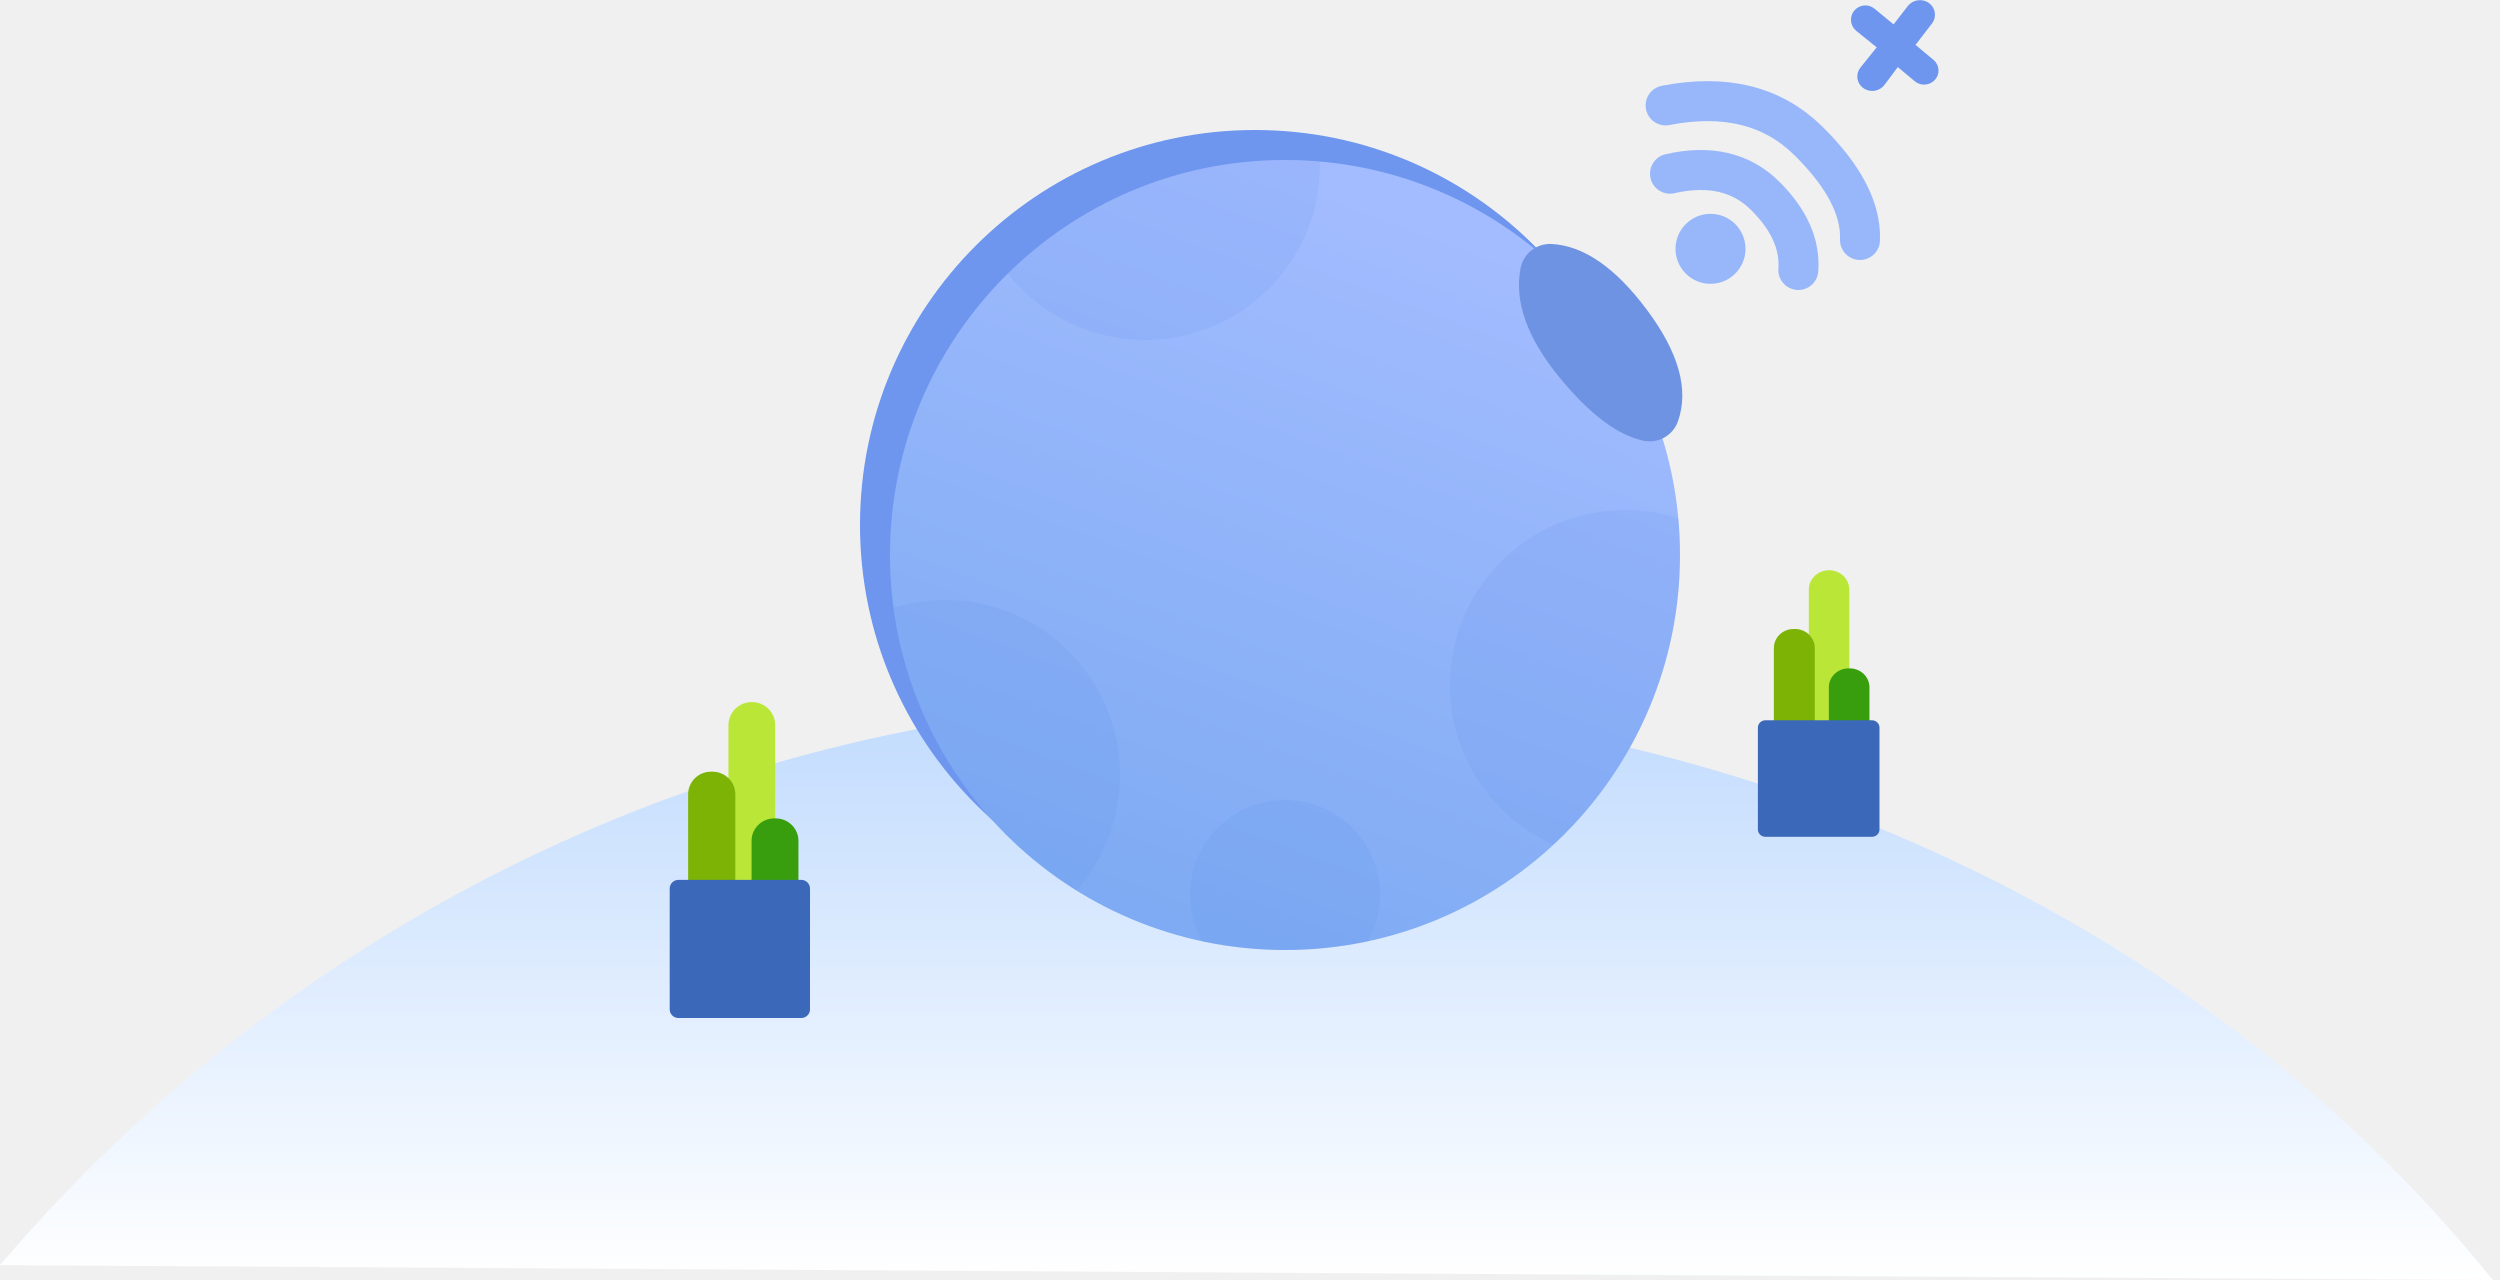
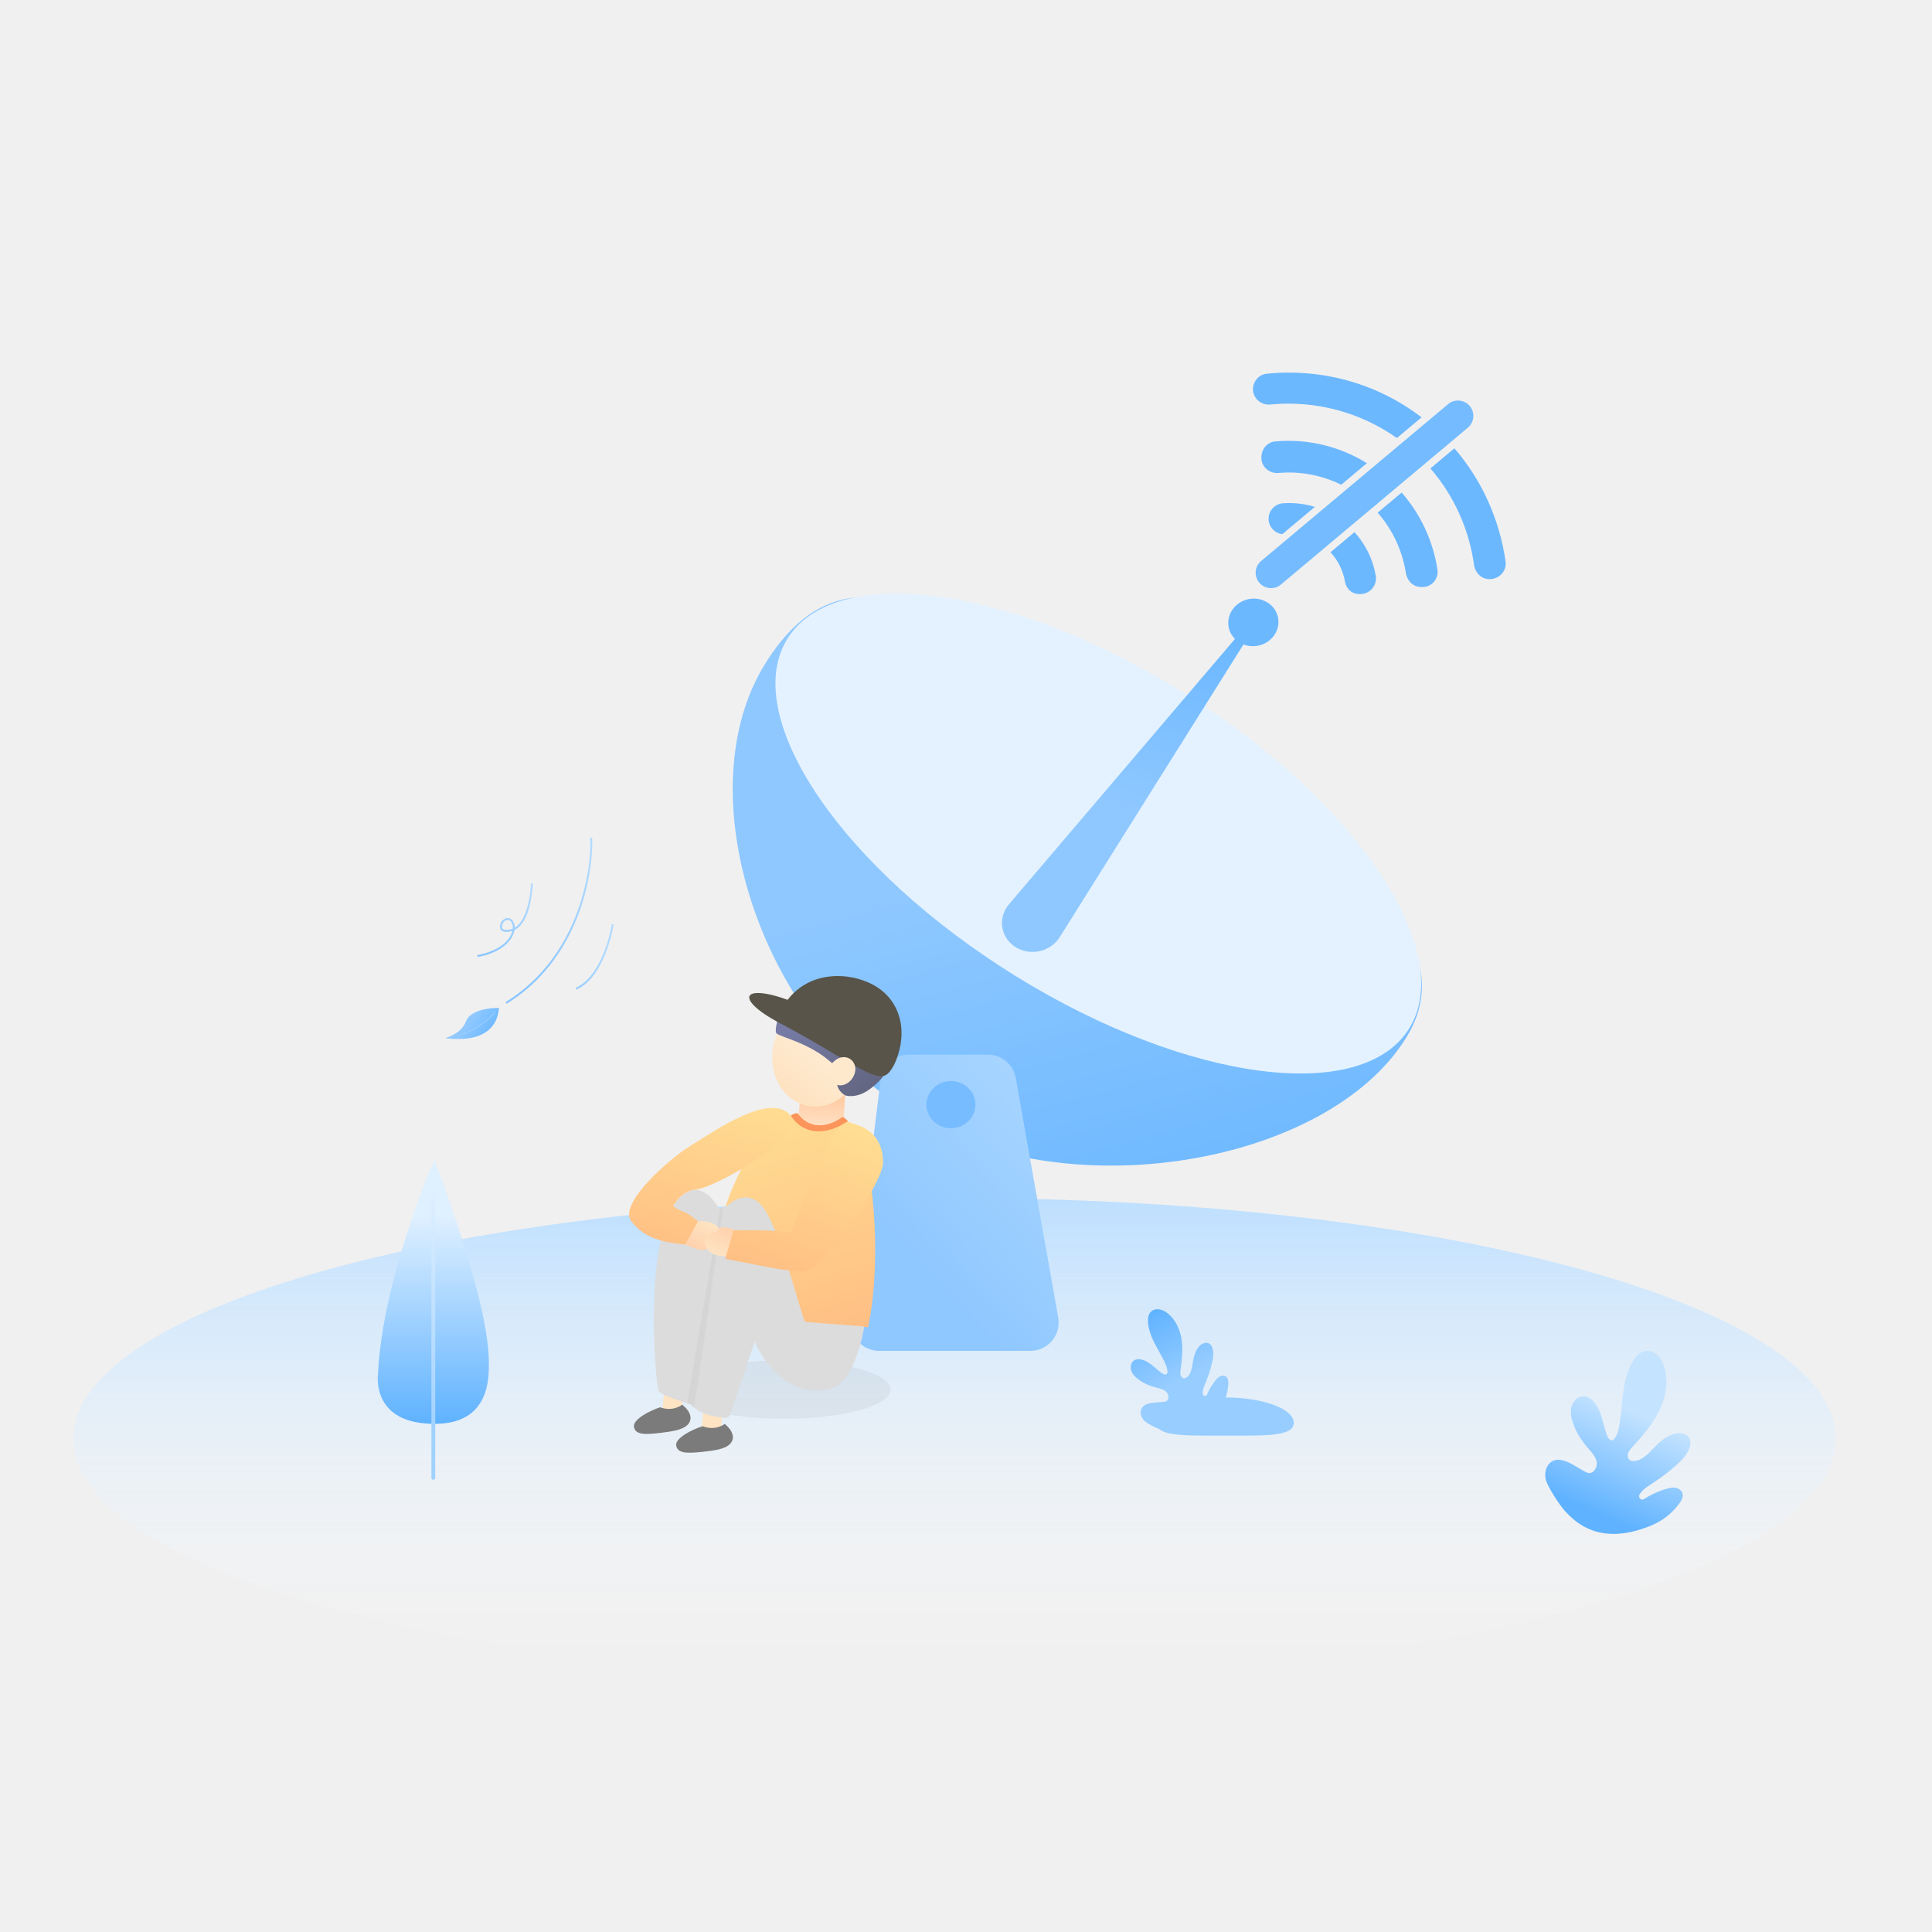
- <svg xmlns="http://www.w3.org/2000/svg" xmlns:xlink="http://www.w3.org/1999/xlink" width="250px" height="128px" viewBox="0 0 250 128" version="1.1">
+ <svg xmlns="http://www.w3.org/2000/svg" fill="none" viewBox="0 0 1024 1024" height="1024" width="1024">
+   <g clip-path="url(#clip0_1512_110638)">
+     <ellipse fill="url(#paint0_linear_1512_110638)" ry="127.5" rx="467" cy="762.5" cx="506" />
+     <path fill="url(#paint1_linear_1512_110638)" d="M230.457 615.502C230.457 615.502 230.233 614.922 229.928 615.542C227.184 621.122 202.334 681.566 200.362 728.218C200.362 728.218 196.215 755.02 230.965 754.665C259.973 754.37 259.2 729.662 259.099 721.337C258.702 687.573 230.457 615.502 230.457 615.502Z" />
+     <path fill="url(#paint2_linear_1512_110638)" d="M229.664 784.343C229.105 784.343 228.647 783.886 228.647 783.327V631.754C228.647 631.195 229.105 630.737 229.664 630.737C230.223 630.737 230.68 631.195 230.68 631.754V783.327C230.68 783.896 230.223 784.343 229.664 784.343Z" />
+     <path fill="url(#paint3_linear_1512_110638)" d="M869.35 810.661C876.541 808.4 883.517 805.446 889.874 797.176C891.178 795.482 892.404 793.311 891.689 791.283C891.151 789.757 889.594 788.778 888.013 788.529C887.424 788.442 886.827 788.426 886.234 788.48H886.228C885.316 788.574 884.415 788.754 883.536 789.015L883.285 789.089C879.09 790.299 875.093 792.13 871.425 794.524C871.093 794.738 870.698 794.833 870.306 794.792C869.914 794.75 869.548 794.576 869.266 794.296C868.984 794.017 868.804 793.649 868.754 793.252C868.704 792.855 868.789 792.453 868.993 792.111C869.367 791.491 869.803 790.911 870.292 790.38C871.015 789.613 871.807 788.916 872.657 788.299C873.788 787.462 874.994 786.715 876.174 785.951C880.562 783.116 884.719 779.929 888.605 776.42C891.378 773.913 894.091 771.131 895.409 767.607C896.015 765.986 896.291 764.117 895.568 762.547C894.376 759.968 890.999 759.245 888.237 759.78C883.398 760.721 879.532 764.32 876.104 767.908C873.261 770.889 870.075 774.189 865.99 774.372C865.294 774.439 864.594 774.296 863.977 773.963C862.812 773.247 862.512 771.588 862.927 770.271C863.343 768.953 864.304 767.901 865.231 766.89C870.623 761.021 875.928 754.916 879.429 747.725C882.93 740.534 884.481 732.044 882.048 724.409C881.335 722.177 880.263 720.005 878.591 718.383C876.919 716.762 874.575 715.745 872.28 716.056C869.153 716.473 866.798 719.15 865.213 721.915C859.768 731.401 860.101 743.025 858.567 753.891C858.138 756.933 857.514 760.053 855.728 762.557C855.563 762.798 855.35 763 855.101 763.15C853.632 764.013 852.313 762.272 851.761 760.795C849.583 754.95 849.038 748.265 845.139 743.427C843.65 741.585 841.544 740.046 839.197 740.061C836.331 740.081 833.877 742.51 833.04 745.292C832.204 748.074 832.705 751.096 833.601 753.858C835.264 758.98 838.245 763.582 841.759 767.627C843.61 769.763 845.705 771.92 846.261 774.706C846.431 775.653 846.36 776.628 846.054 777.539C845.748 778.45 845.218 779.267 844.513 779.912C844.184 780.202 843.801 780.423 843.386 780.561C842.971 780.699 842.533 780.75 842.098 780.713C841.157 780.626 840.306 780.139 839.484 779.666C839.139 779.467 838.794 779.265 838.447 779.067C837.077 778.276 835.707 777.483 834.336 776.69C830.851 774.674 826.646 772.614 823.018 774.35C821.167 775.238 819.954 776.983 819.383 778.986C818.872 780.804 818.872 782.73 819.383 784.548C820.464 788.328 827.276 798.848 830.086 801.561C833.368 804.729 844.748 818.398 869.35 810.661Z" />
+     <path fill="url(#paint4_linear_1512_110638)" d="M649.638 740.684C650.38 738.632 650.88 736.312 651.021 733.581C651.097 732.138 650.946 730.46 649.772 729.604C648.888 728.959 647.648 729.008 646.674 729.474C646.314 729.65 645.975 729.869 645.667 730.126L645.663 730.129C645.193 730.529 644.761 730.974 644.373 731.455L644.261 731.592C642.394 733.869 640.875 736.417 639.754 739.152C639.651 739.399 639.468 739.602 639.235 739.729C639.001 739.856 638.73 739.899 638.467 739.851C638.203 739.802 637.962 739.666 637.782 739.464C637.603 739.262 637.495 739.006 637.478 738.737C637.448 738.249 637.468 737.759 637.537 737.276C637.644 736.573 637.817 735.882 638.053 735.213C638.302 734.488 638.6 733.776 638.897 733.067C638.968 732.898 639.038 732.73 639.108 732.561C640.46 729.305 641.548 725.941 642.363 722.501C642.944 720.045 643.385 717.458 642.767 714.99C642.483 713.856 641.92 712.709 640.917 712.11C639.267 711.129 637.113 712.017 635.783 713.37C633.455 715.744 632.686 719.226 632.155 722.535C631.718 725.282 631.212 728.339 629.013 730.001C628.651 730.304 628.208 730.492 627.737 730.543C626.815 730.589 626.013 729.779 625.739 728.886C625.465 727.994 625.596 727.04 625.724 726.122C626.471 720.792 627.08 715.364 626.27 710.019C625.46 704.675 623.069 699.352 618.792 696.028C617.541 695.056 616.113 694.256 614.563 693.991C613.012 693.727 611.32 694.056 610.164 695.106C608.586 696.534 608.303 698.925 608.482 701.071C608.942 706.634 611.7 711.617 614.449 716.583C615.34 718.193 616.23 719.801 617.041 721.426C617.968 723.285 618.816 725.262 618.783 727.34C618.784 727.537 618.743 727.731 618.662 727.909C618.177 728.952 616.777 728.486 615.904 727.874C614.781 727.084 613.72 726.179 612.661 725.276C610.467 723.405 608.281 721.54 605.57 720.728C604.037 720.27 602.277 720.217 600.979 721.122C599.394 722.229 598.961 724.52 599.562 726.389C600.163 728.259 601.599 729.751 603.155 730.948C606.042 733.166 609.462 734.591 612.964 735.502C613.144 735.549 613.325 735.595 613.507 735.641C615.193 736.072 616.935 736.516 618.178 737.726C618.635 738.189 618.969 738.759 619.148 739.384C619.328 740.008 619.346 740.666 619.201 741.294C619.13 741.582 619.001 741.852 618.824 742.087C618.646 742.322 618.422 742.518 618.166 742.664C617.61 742.975 616.95 743.029 616.312 743.079C616.226 743.086 616.14 743.092 616.053 743.099C615.871 743.113 615.689 743.126 615.507 743.142C614.442 743.224 613.378 743.306 612.312 743.388C609.603 743.596 606.477 744.055 605.127 746.409C604.438 747.611 604.433 749.047 604.883 750.381C605.296 751.589 606.034 752.662 607.014 753.48C608.305 754.547 611.561 756.243 614.443 757.461C618.506 760.98 630.194 760.946 644.502 760.905C646.078 760.9 647.685 760.896 649.318 760.896C650.95 760.896 652.558 760.9 654.133 760.905C671.968 760.956 685.732 760.996 685.732 754.158C685.732 746.756 669.602 740.748 649.638 740.684Z" clip-rule="evenodd" fill-rule="evenodd" />
+     <path fill="url(#paint5_linear_1512_110638)" d="M482.769 590.289C401.431 539.295 363.638 418.638 405.721 351.512C447.805 284.386 502.622 325.251 583.96 376.245C665.298 427.239 787.123 483.321 745.039 550.447C702.955 617.573 564.107 641.283 482.769 590.289Z" />
+     <path fill="#E4F2FF" d="M654.554 338.646C650.361 334.455 649.745 327.859 653.436 322.833C657.67 317.065 665.97 315.549 671.974 319.445C677.978 323.341 679.412 331.175 675.178 336.943C671.487 341.969 664.71 343.766 659.054 341.566L562.416 495.524L638.48 374.347C725.629 432.464 773.289 509.374 745.197 547.635C716.614 586.564 620.436 570.743 530.377 512.297C440.318 453.852 390.482 374.914 419.064 335.985C447.157 297.723 540.547 312.351 629.246 368.354L534.797 479.244L654.554 338.646L654.554 338.646Z" />
+     <path fill="url(#paint6_linear_1512_110638)" d="M671.974 319.448C677.979 323.344 679.413 331.179 675.179 336.946C671.488 341.972 664.71 343.77 659.055 341.57L561.684 496.696C561.478 497.024 561.26 497.345 561.03 497.658C555.779 504.809 545.488 506.689 538.044 501.858C537.718 501.646 537.4 501.424 537.092 501.19C530.048 495.853 529.02 486.029 534.797 479.247L654.554 338.65C650.361 334.458 649.745 327.862 653.436 322.836C657.67 317.068 665.97 315.552 671.974 319.448Z" />
+     <path fill="url(#paint7_linear_1512_110638)" d="M466.753 572.163C467.68 564.646 474.066 559 481.64 559H523.621C530.896 559 537.122 564.221 538.391 571.384L560.881 698.384C562.508 707.572 555.441 716 546.11 716H465.965C456.952 716 449.974 708.108 451.078 699.163L466.753 572.163Z" />
+     <path fill="#76BCFF" d="M491 585.5C491 588.815 492.37 591.995 494.808 594.339C497.246 596.683 500.552 598 504 598C507.448 598 510.754 596.683 513.192 594.339C515.63 591.995 517 588.815 517 585.5C517 582.185 515.63 579.005 513.192 576.661C510.754 574.317 507.448 573 504 573C500.552 573 497.246 574.317 494.808 576.661C492.37 579.005 491 582.185 491 585.5Z" />
+     <path fill="#6CB8FF" d="M753.454 221.204C730.045 203.303 701.078 195.167 671.524 198.072C667.037 198.402 663.781 202.526 664.111 207.013C664.659 211.672 668.784 214.928 673.443 214.38C697.193 212.129 720.929 218.427 740.379 232.174L753.454 221.204ZM724.493 245.504C710.017 236.559 693.209 232.429 675.947 233.962C671.456 234.298 668.205 238.416 668.58 243.295C668.91 247.781 673.034 251.037 677.521 250.708C689.077 249.631 700.608 251.856 710.87 256.935L724.493 245.504ZM730.188 271.731L742.91 261.056C752.932 272.492 759.481 286.559 761.872 301.792C762.588 306.238 759.556 310.529 754.897 311.078C752.567 311.352 750.141 310.848 748.407 309.48C746.886 308.279 745.666 306.26 745.219 304.149C743.328 291.908 738.132 280.747 730.188 271.731ZM696.899 268.657C691.478 267.004 685.754 266.339 680.004 266.748C677.834 266.912 675.817 267.924 674.388 269.565C672.959 271.206 672.235 273.344 672.372 275.516C672.536 277.685 673.548 279.703 675.189 281.131C676.458 282.237 678.025 282.92 679.675 283.11L696.899 268.657ZM705.184 292.711L717.914 282.03C723.786 288.522 727.729 296.507 729.206 305.243C729.927 309.683 726.89 313.98 722.45 314.701C719.952 315.189 717.526 314.685 715.792 313.316C714.271 312.116 713.27 310.269 712.823 308.158C711.827 302.343 709.155 296.983 705.184 292.711ZM758.145 248.273L770.86 237.604C785.372 254.428 794.748 275.122 797.98 297.542C798.696 301.988 795.445 306.107 790.999 306.823C789.868 307.051 788.7 307.027 787.579 306.751C786.458 306.476 785.412 305.956 784.515 305.23C782.994 304.029 781.774 302.01 781.327 299.899C778.789 280.662 770.659 262.747 758.145 248.273Z" clip-rule="evenodd" fill-rule="evenodd" />
+     <path fill="#74BCFF" d="M767.513 214.199C770.961 211.307 776.101 211.756 778.994 215.204C781.887 218.651 781.437 223.791 777.989 226.684L678.909 309.819C675.461 312.712 670.321 312.262 667.429 308.815C664.536 305.367 664.985 300.227 668.433 297.334L767.513 214.199Z" />
+     <ellipse fill-opacity="0.1" fill="#7D7D7D" ry="15.5" rx="56.5" cy="736.5" cx="415.5" />
+     <path fill="url(#paint8_linear_1512_110638)" d="M424.233 578.29L448.029 579.842L446.453 604.008L422.657 602.456L424.233 578.29Z" />
+     <path fill="url(#paint9_linear_1512_110638)" d="M428.34 586.203C415.383 583.844 407.087 569.809 409.81 554.856C412.533 539.903 425.245 529.695 438.201 532.054C451.158 534.414 459.454 548.449 456.731 563.402C454.008 578.354 441.297 588.563 428.34 586.203Z" />
+     <path fill="url(#paint10_linear_1512_110638)" d="M440.693 563.215C439.513 562.204 438.063 561.057 436.453 559.795C429.51 554.811 421.876 551.951 416.867 550.075C413.886 548.958 411.835 548.19 411.411 547.529C410.493 546.098 412.295 533.795 420.611 527.736C422.22 526.303 424.101 525.055 426.151 523.955C451.401 512.942 466.942 532.074 469.052 534.671L469.052 534.671C469.182 534.831 469.261 534.928 469.288 534.952C469.333 535.233 469.377 535.513 469.419 535.791C470.908 537.507 471.872 538.931 472.32 539.593C472.474 539.82 472.567 539.958 472.599 539.985C476.081 563.734 468.836 571.809 459.995 577.981C453.705 582.088 448.956 580.821 448.133 580.602C448.034 580.575 447.992 580.564 448.012 580.579C448.012 580.579 444.227 578.604 443.761 574.925C446.684 576.464 454.692 572.931 452.91 563.914C449.521 557.004 444.125 561.118 441.674 562.986C441.417 563.182 441.192 563.353 441.006 563.485C440.92 563.388 440.832 563.292 440.742 563.196C440.731 563.204 440.72 563.212 440.709 563.22C440.708 563.222 440.707 563.225 440.706 563.227C440.701 563.223 440.697 563.219 440.693 563.215Z" clip-rule="evenodd" fill-rule="evenodd" />
+     <rect fill="#FEE4C3" transform="matrix(-0.997157 -0.0753565 -0.0753565 0.997157 382.844 747.669)" height="13.473" width="10.105" />
+     <path fill="#7B7B7B" d="M358.373 765.884C358.86 770.509 364.488 770.32 371.888 769.54C379.288 768.759 387.197 767.925 388.342 762.724C388.288 762.952 389.663 759.198 384.109 754.703C384.109 754.703 379.438 758.583 372.385 755.939C365.984 757.914 358.009 762.439 358.373 765.884Z" />
+     <rect fill="#FEE4C3" transform="matrix(-0.997483 -0.0709073 -0.0709073 0.997483 362.142 736.09)" height="13.473" width="10.105" />
+     <path fill="#7B7B7B" d="M335.98 756.028C336.529 760.646 342.154 760.383 349.543 759.505C356.932 758.627 364.828 757.688 365.905 752.473C365.854 752.701 367.18 748.929 361.566 744.508C361.566 744.508 356.947 748.449 349.86 745.899C343.486 747.958 335.571 752.588 335.98 756.028Z" />
+     <path fill="url(#paint11_linear_1512_110638)" d="M423.025 591.506C423.025 591.506 410.828 593.884 404.702 600.984C394.607 612.688 386.369 634.176 386.369 634.176C386.369 634.176 384.881 640.882 378.059 649.62C370.637 659.125 368.362 660.092 368.362 660.092C368.362 660.092 378.684 665.937 376.398 666.04C373.609 666.166 361.761 673.894 361.761 673.894L391.571 684.068C391.571 684.068 367.586 681.162 380.933 677.689C390.902 675.092 396.353 664.714 396.353 664.714L423.025 591.506Z" clip-rule="evenodd" fill-rule="evenodd" />
+     <path fill="url(#paint12_linear_1512_110638)" d="M422.864 590.004C430.507 602.11 441.762 596.386 446.434 592.011C446.989 592.099 450.79 594.671 455.111 601.895C461.86 613.179 468.081 664.714 460.146 703.412C434.269 701.61 371.33 704.547 375.044 698.317C379.686 690.53 391.68 636.201 395.97 619.841C397.677 613.329 408.757 592.894 422.864 590.004Z" />
+     <path fill="#DCDCDC" d="M458.085 703.055C458.085 703.055 453.474 733.754 439.286 736.348C439.286 736.348 415.198 743.662 399.994 711.164L387.006 749.607C386.809 750.187 386.447 750.679 385.972 751.014C385.497 751.348 384.933 751.507 384.363 751.467C383.674 751.417 382.827 751.344 381.878 751.221C379.443 750.932 377.032 750.41 374.673 749.662C372.152 748.912 369.778 747.642 367.681 745.92C367.123 745.438 366.607 744.898 366.141 744.31C366.141 744.31 365.475 744.124 364.393 743.791C363.632 743.547 362.638 743.246 361.54 742.894C359.352 742.181 356.729 741.282 354.444 740.37C352.568 739.782 350.8 738.826 349.227 737.549C347.324 735.138 338.646 636.699 367.706 630.543C367.706 630.543 374.674 629.7 380.734 639.975C380.813 640.106 380.896 640.246 380.976 640.385C381.345 640.334 381.711 640.261 382.071 640.165C383.664 639.743 385.636 638.934 385.636 638.934C385.636 638.934 396.389 627.95 405.212 640.971C414.034 653.992 424.729 697.39 426.735 700.668L458.085 703.055Z" />
+     <path fill="#D5D5D5" d="M383.294 639.867C382.3 646.366 369.472 737.828 367.771 745.954C367.167 745.474 366.609 744.936 366.107 744.348C366.107 744.348 365.382 744.168 364.205 743.843L381.688 640.403L383.294 639.867Z" />
+     <path fill="#FB955B" d="M419.171 591.231C419.171 591.231 421.097 589.83 422.761 590.093C430.309 600.467 441.44 595.84 446.313 592.102C446.497 591.955 447.977 592.364 449.378 594.29C432.64 605.29 422.266 596.834 419.171 591.231Z" />
+     <path fill="url(#paint13_linear_1512_110638)" d="M375.872 660.427C374.165 663.788 370.484 662.569 364.82 660.352C359.155 658.135 353.548 654.894 355.14 650.827C356.731 646.76 363.561 645.265 369.226 647.482C382.714 645.315 387.672 658.825 375.872 660.427Z" />
+     <path fill="url(#paint14_linear_1512_110638)" d="M417.81 590.001C406.499 580.249 379.859 598.546 364.26 608.386C356.208 613.466 327.318 637.604 334.629 647.299C340.478 655.056 348.731 658.366 363.189 659.615L369.972 647.299C361.588 640.486 361.623 643.027 356.734 639.172C357.624 638.453 360.336 632.025 368.009 630.52C376.398 631.056 429.591 601.782 417.81 590.001Z" />
+     <path fill="url(#paint15_linear_1512_110638)" d="M379.941 652.699C381.543 649.288 385.26 650.391 390.99 652.431C396.721 654.471 402.427 657.536 400.962 661.651C399.497 665.765 392.717 667.471 386.986 665.431C373.572 668.017 368.196 654.668 379.941 652.699Z" />
+     <path fill="url(#paint16_linear_1512_110638)" d="M468.031 616.479C468.031 598.277 453.966 596.307 449.405 594.64C447.263 595.176 445.193 596.782 443.515 598.924C434.527 610.393 424.347 643.346 418.994 653.611C412.508 651.845 399.398 652.002 388.791 652.047L384.43 667.193C396.703 669.498 415.351 673.742 425.063 673.96C437.204 674.233 468.031 626 468.031 616.479Z" />
+     <path fill="#585449" d="M411.579 541.285C423.892 548.007 428.24 550.276 443.645 559.47C467.188 573.52 469.23 572.916 474.079 564.004C482.184 546.133 476.888 528.271 460.718 520.936C444.547 513.602 420.014 516.084 411.579 541.285Z" />
+     <ellipse fill="#585449" transform="matrix(-0.91306 -0.407826 -0.407826 0.91306 420.568 538.349)" ry="6.614" rx="25.536" />
+     <ellipse fill="#FFE9CD" transform="matrix(0.824536 0.565809 0.565809 -0.824536 446.586 567.319)" ry="7.231" rx="6.511" />
+     <path fill="url(#paint17_linear_1512_110638)" d="M246.983 541.321C249.054 535.667 258.619 534.058 264.485 534.262C262.987 551.826 244.33 551.459 235.848 550.163C238.643 549.571 244.933 546.919 246.983 541.321Z" />
+     <path stroke-width="0.3" stroke="url(#paint18_linear_1512_110638)" d="M262.648 536.135C259.497 540.098 250.913 547.542 238.409 550.06" />
+     <path stroke="url(#paint19_linear_1512_110638)" d="M313.358 444C314.139 463.496 306.206 508.307 268.228 531.587" />
+     <path stroke="url(#paint20_linear_1512_110638)" d="M281.992 468.265C281.112 479.378 278.486 492.629 268.982 493.4C262.005 493.966 266.968 484.464 270.798 487.754C274.628 491.043 272.05 503.184 253.008 506.736" />
+     <path stroke="url(#paint21_linear_1512_110638)" d="M324.732 489.884C323.294 499.16 317.391 518.975 305.281 524.026" />
+   </g>
  <defs>
-     <linearGradient x1="50%" y1="0%" x2="50%" y2="100%" id="linearGradient-1">
-       <stop stop-color="#C1DBFE" offset="0%" />
-       <stop stop-color="#FFFFFF" offset="100%" />
+     <linearGradient gradientUnits="userSpaceOnUse" y2="890" x2="506" y1="635" x1="506" id="paint0_linear_1512_110638">
+       <stop stop-color="#BDDFFF" />
+       <stop stop-opacity="0" stop-color="white" offset="0.959" />
    </linearGradient>
-     <linearGradient x1="50%" y1="0%" x2="14.52%" y2="94.498%" id="linearGradient-2">
-       <stop stop-color="#A3BCFF" offset="0%" />
-       <stop stop-color="#7CAAF2" offset="100%" />
+     <linearGradient gradientUnits="userSpaceOnUse" y2="615.257" x2="229.66" y1="754.678" x1="229.66" id="paint1_linear_1512_110638">
+       <stop stop-color="#5FB2FF" />
+       <stop stop-color="#DFF0FF" offset="0.789" />
    </linearGradient>
-     <circle id="path-3" cx="39.5" cy="39.5" r="39.5" />
-     <filter x="-5.7%" y="-5.7%" width="107.6%" height="107.6%" filterUnits="objectBoundingBox" id="filter-5">
-       <feOffset dx="-3" dy="-3" in="SourceAlpha" result="shadowOffsetOuter1" />
-       <feColorMatrix values="0 0 0 0 0.431   0 0 0 0 0.588   0 0 0 0 0.937  0 0 0 1 0" type="matrix" in="shadowOffsetOuter1" />
-     </filter>
+     <linearGradient gradientUnits="userSpaceOnUse" y2="784.347" x2="229.661" y1="630.738" x1="229.661" id="paint2_linear_1512_110638">
+       <stop stop-color="#DFF0FF" />
+       <stop stop-color="#A2D2FF" offset="0.818" />
+     </linearGradient>
+     <linearGradient gradientUnits="userSpaceOnUse" y2="802.968" x2="847.534" y1="720.042" x1="883.842" id="paint3_linear_1512_110638">
+       <stop stop-color="#C4E3FF" offset="0.365" />
+       <stop stop-color="#5FB2FF" offset="1" />
+     </linearGradient>
+     <linearGradient gradientUnits="userSpaceOnUse" y2="696.911" x2="605.494" y1="778.74" x1="649.318" id="paint4_linear_1512_110638">
+       <stop stop-color="#97CDFF" offset="0.568" />
+       <stop stop-color="#5FB2FF" offset="1" />
+     </linearGradient>
+     <linearGradient gradientUnits="userSpaceOnUse" y2="331.974" x2="590.881" y1="630.376" x1="671.219" id="paint5_linear_1512_110638">
+       <stop stop-color="#6CB8FF" />
+       <stop stop-color="#8FC8FF" offset="0.657" />
+     </linearGradient>
+     <linearGradient gradientUnits="userSpaceOnUse" y2="480.086" x2="582.555" y1="332.056" x1="629.018" id="paint6_linear_1512_110638">
+       <stop stop-color="#6CB8FF" />
+       <stop stop-color="#8FC8FF" offset="0.657" />
+     </linearGradient>
+     <linearGradient gradientUnits="userSpaceOnUse" y2="658.538" x2="454.341" y1="559" x1="564" id="paint7_linear_1512_110638">
+       <stop stop-color="#ACD7FF" />
+       <stop stop-color="#8FC8FF" offset="0.886" />
+     </linearGradient>
+     <linearGradient gradientUnits="userSpaceOnUse" y2="603.232" x2="434.555" y1="582.189" x1="435.928" id="paint8_linear_1512_110638">
+       <stop stop-color="#FFCDA5" />
+       <stop stop-color="#FFE8D1" offset="1" />
+     </linearGradient>
+     <linearGradient gradientUnits="userSpaceOnUse" y2="578.865" x2="405.105" y1="532.711" x1="441.808" id="paint9_linear_1512_110638">
+       <stop stop-color="#FFF2DF" />
+       <stop stop-color="#FEE0BC" offset="1" />
+     </linearGradient>
+     <linearGradient gradientUnits="userSpaceOnUse" y2="577.621" x2="461.536" y1="535.064" x1="424.947" id="paint10_linear_1512_110638">
+       <stop stop-color="#777CA7" />
+       <stop stop-color="#636681" offset="1" />
+     </linearGradient>
+     <linearGradient gradientUnits="userSpaceOnUse" y2="713.355" x2="420.065" y1="580.488" x1="379.689" id="paint11_linear_1512_110638">
+       <stop stop-color="#FFE194" />
+       <stop stop-color="#FFBF84" offset="1" />
+     </linearGradient>
+     <linearGradient gradientUnits="userSpaceOnUse" y2="713.355" x2="420.065" y1="580.488" x1="379.689" id="paint12_linear_1512_110638">
+       <stop stop-color="#FFE194" />
+       <stop stop-color="#FFBF84" offset="1" />
+     </linearGradient>
+     <linearGradient gradientUnits="userSpaceOnUse" y2="660.769" x2="365.887" y1="646.019" x1="371.66" id="paint13_linear_1512_110638">
+       <stop stop-color="#FEE4C3" />
+       <stop stop-color="#FFD1AC" offset="1" />
+     </linearGradient>
+     <linearGradient gradientUnits="userSpaceOnUse" y2="674.003" x2="391.429" y1="574.441" x1="416.233" id="paint14_linear_1512_110638">
+       <stop stop-color="#FFE194" />
+       <stop stop-color="#FFBF84" offset="1" />
+     </linearGradient>
+     <linearGradient gradientUnits="userSpaceOnUse" y2="652.047" x2="389.911" y1="666.97" x1="384.599" id="paint15_linear_1512_110638">
+       <stop stop-color="#FEE4C3" />
+       <stop stop-color="#FFD1AC" offset="1" />
+     </linearGradient>
+     <linearGradient gradientUnits="userSpaceOnUse" y2="681.248" x2="423.438" y1="588.247" x1="456.526" id="paint16_linear_1512_110638">
+       <stop stop-color="#FFE194" />
+       <stop stop-color="#FFBF84" offset="1" />
+     </linearGradient>
+     <linearGradient gradientUnits="userSpaceOnUse" y2="529.499" x2="249.067" y1="541.083" x1="265.477" id="paint17_linear_1512_110638">
+       <stop stop-color="#6CB8FF" />
+       <stop stop-color="#8FC8FF" offset="0.657" />
+     </linearGradient>
+     <linearGradient gradientUnits="userSpaceOnUse" y2="531.15" x2="256.483" y1="539.611" x1="263.774" id="paint18_linear_1512_110638">
+       <stop stop-color="#B2DAFF" />
+       <stop stop-color="#88C5FF" offset="1" />
+     </linearGradient>
+     <linearGradient gradientUnits="userSpaceOnUse" y2="504.433" x2="254.612" y1="446.069" x1="296.681" id="paint19_linear_1512_110638">
+       <stop stop-color="#B2DAFF" />
+       <stop stop-color="#88C5FF" offset="1" />
+     </linearGradient>
+     <linearGradient gradientUnits="userSpaceOnUse" y2="503.719" x2="252.29" y1="469.415" x1="266.148" id="paint20_linear_1512_110638">
+       <stop stop-color="#B2DAFF" />
+       <stop stop-color="#88C5FF" offset="1" />
+     </linearGradient>
+     <linearGradient gradientUnits="userSpaceOnUse" y2="493.982" x2="287.401" y1="487.928" x1="318.308" id="paint21_linear_1512_110638">
+       <stop stop-color="#B2DAFF" />
+       <stop stop-color="#88C5FF" offset="1" />
+     </linearGradient>
+     <clipPath id="clip0_1512_110638">
+       <rect fill="white" height="1024" width="1024" />
+     </clipPath>
  </defs>
-   <g id="2.0" stroke="none" stroke-width="1" fill="none" fill-rule="evenodd">
-     <g id="空页面" transform="translate(-425, -284)">
-       <g id="网络出错" transform="translate(423, 262)">
-         <rect id="矩形备份-4" x="0" y="0" width="253" height="150" />
-         <path d="M251.283,150 C221.863,113.494 174.8,92 124.264,92 C75.29,92 31.439,113.935 2,148.516 C2,148.516 251.283,150 251.283,150 Z" id="椭圆形" fill="url(#linearGradient-1)" />
-         <g id="3.通用组件/彩色版/盆栽03备份-9" transform="translate(68, 92)">
-           <g id="分组" transform="translate(0.96875, 0.179688)">
-             <g transform="translate(5.875, 0)" fill="#BAE637" id="Fill-1">
-               <path d="M4.676,18.349 L0.002,18.349 L0.002,2.336 C0.002,1.061 1.043,0.028 2.327,0.028 L2.351,0.028 C3.635,0.028 4.676,1.061 4.676,2.336 L4.676,18.349 Z" />
-             </g>
-             <path d="M12.875,22.269 L8.188,22.269 L8.188,13.907 C8.188,12.666 9.205,11.66 10.461,11.66 L10.602,11.66 C11.857,11.66 12.875,12.666 12.875,13.907 L12.875,22.269 Z" id="Fill-3" fill="#389E0D" />
-             <path d="M6.562,18.341 L1.844,18.341 L1.844,9.25 C1.844,8.002 2.864,6.99 4.123,6.99 L4.283,6.99 C5.542,6.99 6.562,8.002 6.562,9.25 L6.562,18.341 Z" id="Fill-5" fill="#7CB305" />
-             <g transform="translate(0, 17.78432)" fill="#3B68B8" id="Fill-7">
-               <path d="M13.154,13.838 L0.879,13.838 C0.393,13.838 0,13.449 0,12.969 L0,0.893 C0,0.413 0.393,0.024 0.879,0.024 L13.154,0.024 C13.639,0.024 14.032,0.413 14.032,0.893 L14.032,12.969 C14.032,13.449 13.639,13.838 13.154,13.838" />
-             </g>
-           </g>
-         </g>
-         <g id="3.通用组件/彩色版/盆栽03备份-10" transform="translate(177, 79)">
-           <g id="分组" transform="translate(0.787879, 0)">
-             <g transform="translate(5.091667, 0)" fill="#BAE637" id="Fill-1">
-               <path d="M4.052,15.482 L0.002,15.482 L0.002,1.971 C0.002,0.896 0.904,0.024 2.016,0.024 L2.038,0.024 C3.15,0.024 4.052,0.896 4.052,1.971 L4.052,15.482 Z" />
-             </g>
-             <path d="M11.158,18.79 L7.096,18.79 L7.096,11.734 C7.096,10.687 7.978,9.838 9.066,9.838 L9.188,9.838 C10.276,9.838 11.158,10.687 11.158,11.734 L11.158,18.79 Z" id="Fill-3" fill="#389E0D" />
-             <path d="M5.688,15.475 L1.598,15.475 L1.598,7.804 C1.598,6.751 2.482,5.898 3.573,5.898 L3.712,5.898 C4.803,5.898 5.688,6.751 5.688,7.804 L5.688,15.475 Z" id="Fill-5" fill="#7CB305" />
-             <g transform="translate(0, 15.00552)" fill="#3B68B8" id="Fill-7">
-               <path d="M11.4,11.676 L0.761,11.676 C0.341,11.676 0,11.348 0,10.942 L0,0.754 C0,0.349 0.341,0.02 0.761,0.02 L11.4,0.02 C11.82,0.02 12.161,0.349 12.161,0.754 L12.161,10.942 C12.161,11.348 11.82,11.676 11.4,11.676" />
-             </g>
-           </g>
-         </g>
-         <g id="编组-5" transform="translate(178, 41.5) scale(-1, 1) translate(-178, -41.5) translate(168, 32)">
-           <circle id="椭圆形" fill="#98B7FB" cx="14.95" cy="14.883" r="3.5" />
-           <path d="M6.167,17 C5.983,14.434 7.088,11.962 9.48,9.586 C11.872,7.21 15.045,6.471 19,7.37" id="路径-59" stroke="#98B7FB" stroke-width="4" stroke-linecap="round" stroke-linejoin="round" />
-           <path d="M0.001,14 C-0.119,10.901 1.605,7.594 5.173,4.079 C8.741,0.565 13.496,-0.615 19.438,0.54" id="路径-59备份" stroke="#98B7FB" stroke-width="4" stroke-linecap="round" stroke-linejoin="round" />
-         </g>
-         <g id="椭圆形备份-2-+-椭圆形备份-3-+-椭圆形备份-4-+-椭圆形备份-5蒙版" transform="translate(91, 38)">
-           <mask id="mask-4" fill="white">
-             <use xlink:href="#path-3" />
-           </mask>
-           <g id="蒙版">
-             <use fill="black" fill-opacity="1" filter="url(#filter-5)" xlink:href="#path-3" />
-             <use fill="url(#linearGradient-2)" fill-rule="evenodd" xlink:href="#path-3" />
-           </g>
-           <circle id="椭圆形备份-2" fill="#5787EA" opacity="0.126" mask="url(#mask-4)" cx="25.5" cy="0.5" r="17.5" />
-           <circle id="椭圆形备份-3" fill="#5787EA" opacity="0.126" mask="url(#mask-4)" cx="73.5" cy="52.5" r="17.5" />
-           <circle id="椭圆形备份-4" fill="#5787EA" opacity="0.126" mask="url(#mask-4)" cx="39.5" cy="73.5" r="9.5" />
-           <circle id="椭圆形备份-5" fill="#5787EA" opacity="0.126" mask="url(#mask-4)" cx="5.5" cy="61.5" r="17.5" />
-         </g>
-         <path d="M153.691,63.382 C156.923,64.421 160.697,63.572 165.014,60.835 C169.014,58.298 171.443,55.782 172.301,53.286 L172.301,53.286 C172.79,51.865 172.152,50.302 170.809,49.628 C167.796,48.118 163.958,48.701 159.295,51.377 C154.756,53.982 152.21,56.858 151.655,60.005 L151.655,60.005 C151.395,61.481 152.264,62.923 153.691,63.382 Z" id="路径-58" fill="#6E93E3" transform="translate(162.0962, 56.31095) rotate(83) translate(-162.0962, -56.31095) " />
-         <path d="M189.995,27.567 L189.507,30.107 C189.358,30.883 189.866,31.633 190.642,31.782 C190.667,31.787 190.692,31.791 190.717,31.794 C191.546,31.908 192.314,31.337 192.443,30.51 L192.784,28.319 L192.784,28.319 L194.94,28.773 C195.715,28.937 196.48,28.454 196.666,27.684 C196.845,26.943 196.389,26.198 195.649,26.019 C195.635,26.016 195.621,26.013 195.608,26.01 L193.305,25.528 L193.305,25.528 L193.756,22.868 C193.889,22.084 193.361,21.34 192.577,21.207 C192.561,21.204 192.545,21.202 192.529,21.2 C191.706,21.088 190.941,21.649 190.8,22.468 L190.407,24.747 L190.407,24.747 L187.987,24.256 C187.207,24.098 186.446,24.602 186.287,25.382 C186.13,26.155 186.629,26.909 187.402,27.066 C187.407,27.067 187.411,27.068 187.416,27.069 L189.995,27.567 L189.995,27.567 Z" id="路径-60" fill="#6E96EF" transform="translate(191.5, 26.5) rotate(28) translate(-191.5, -26.5) " />
-       </g>
-     </g>
-   </g>
</svg>
